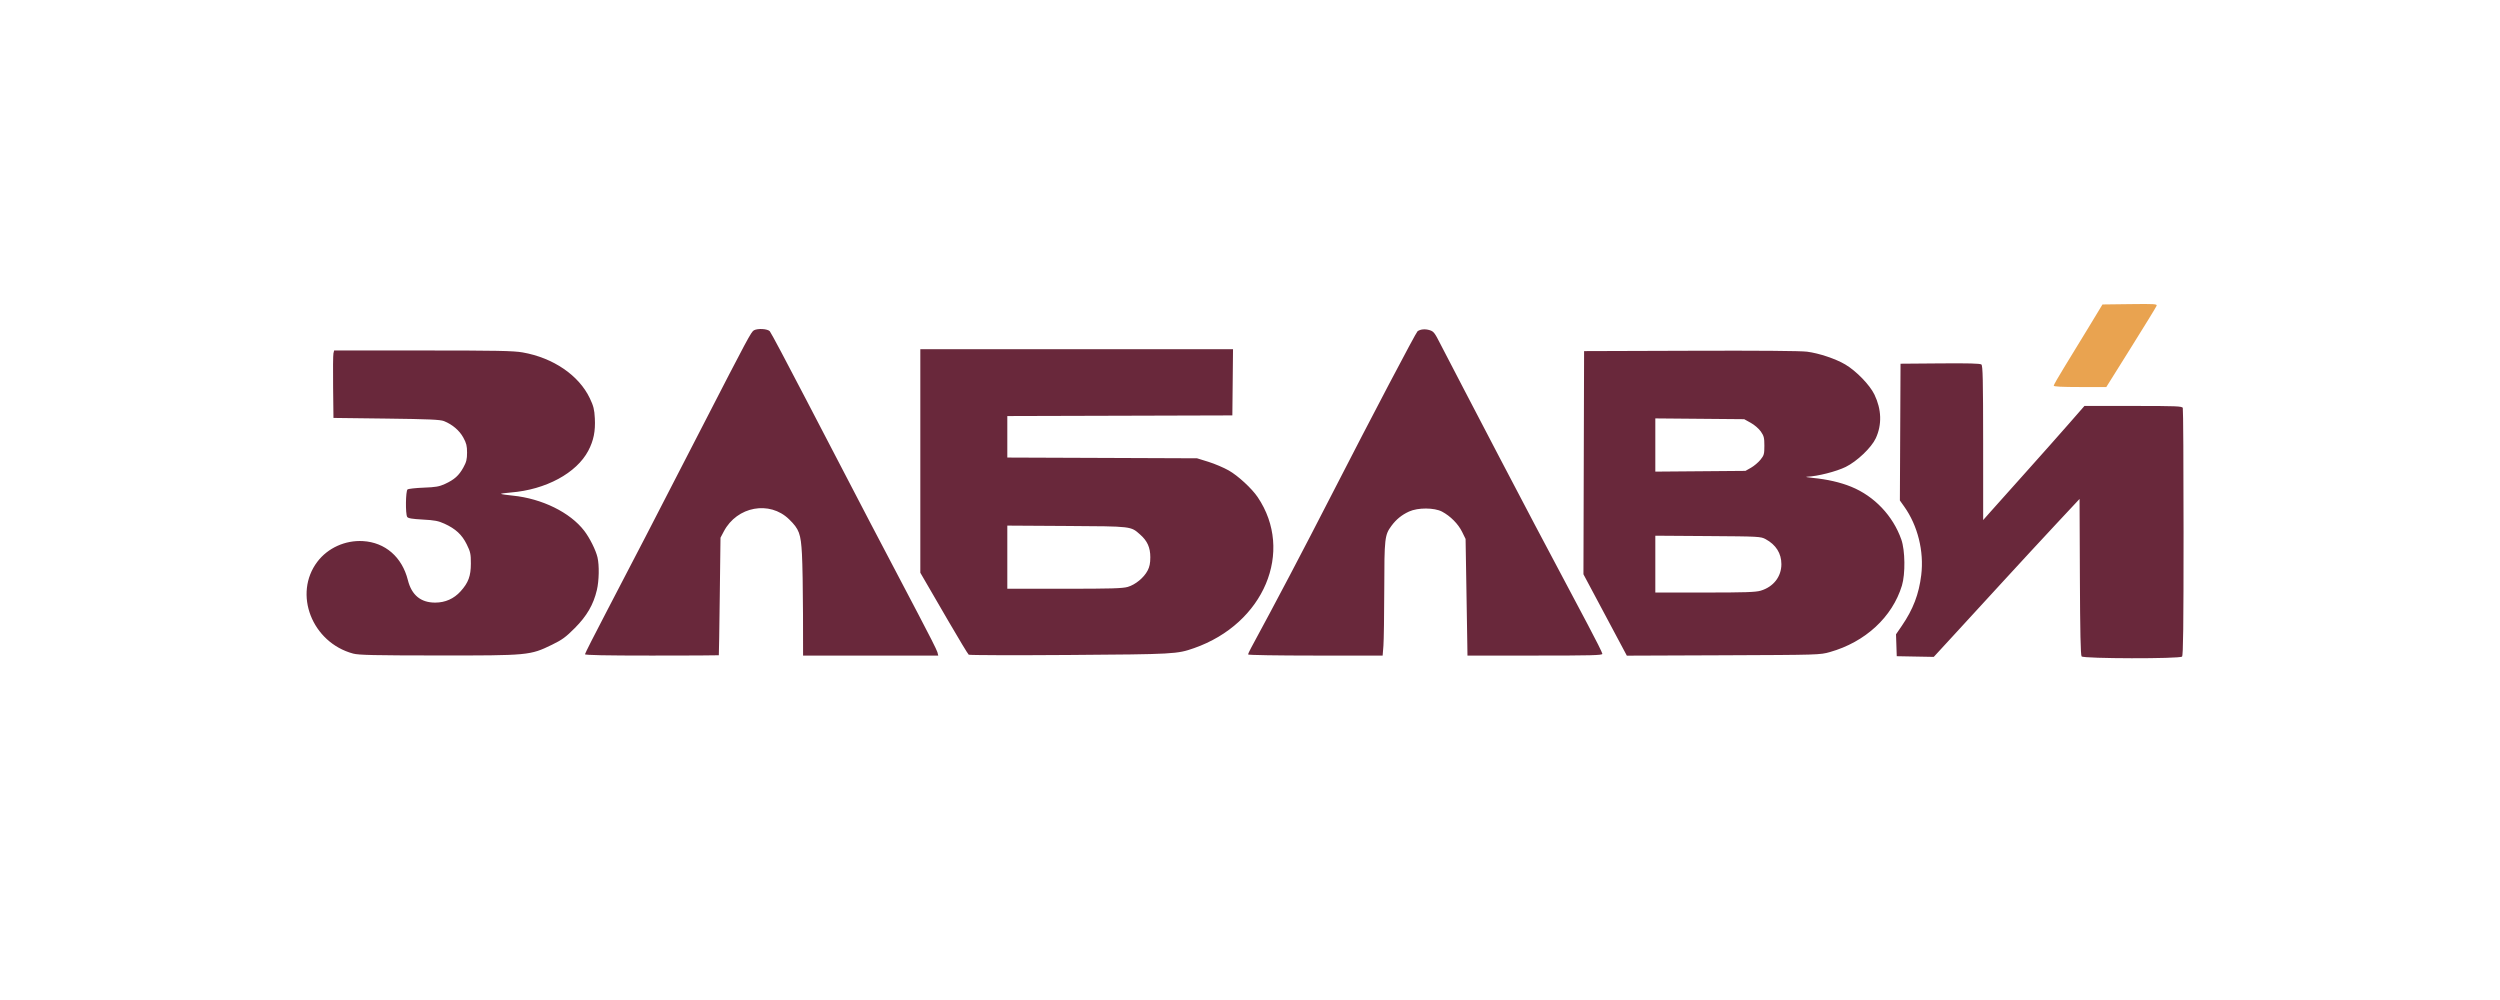
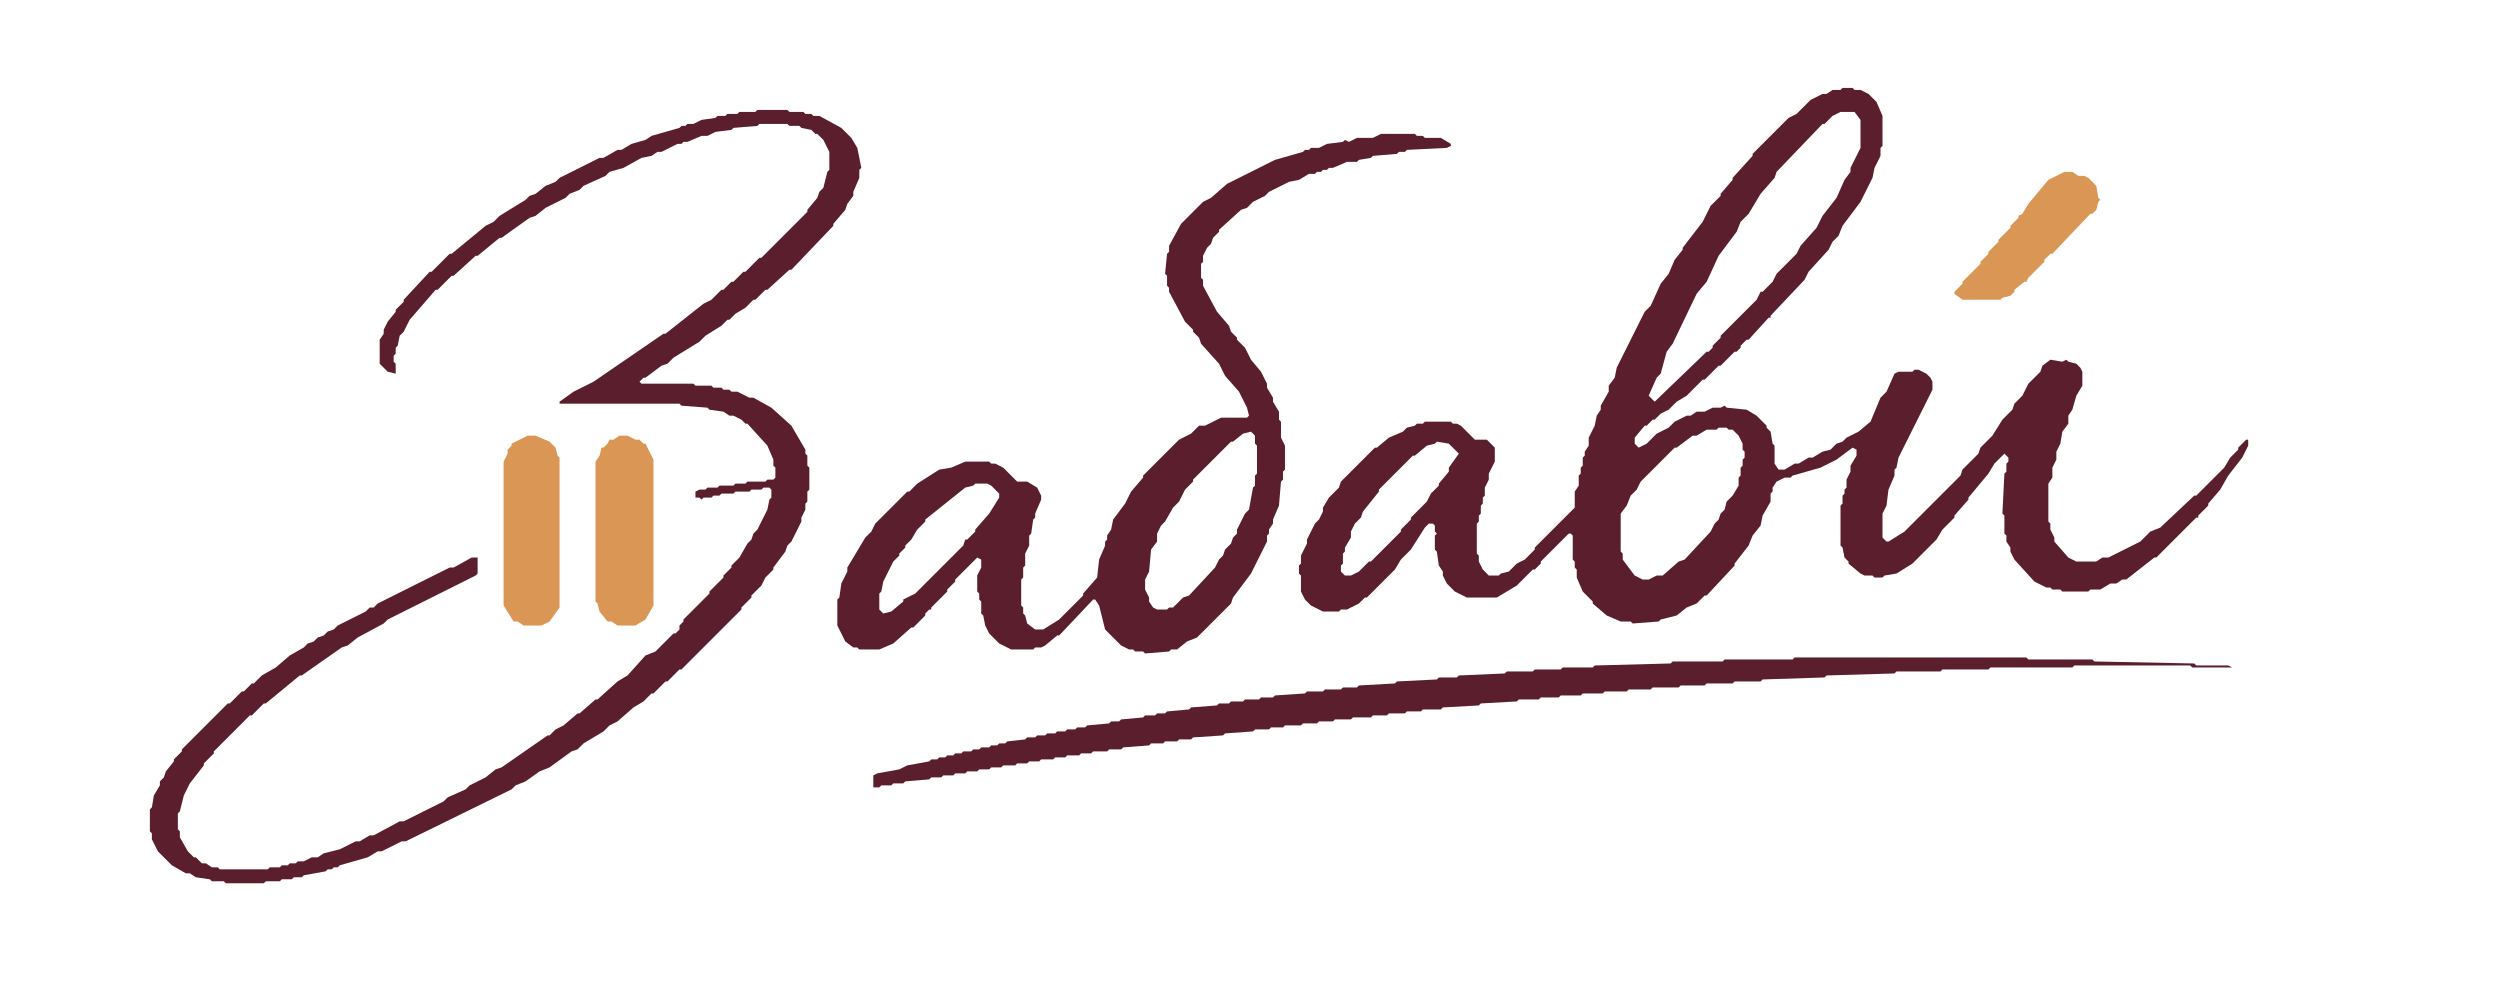
- <svg xmlns="http://www.w3.org/2000/svg" width="1983" height="793" viewBox="0 0 1983 793">
-   <path fill="#69283b" fill-rule="evenodd" d="M1651.13 520.66 C1650.34 519.71 1649.94 501.14 1649.76 457.54 L1649.50 395.76 1630.94 415.63 C1620.73 426.56 1601.87 446.98 1589.01 461.00 C1576.16 475.02 1558.49 494.27 1549.75 503.78 L1533.86 521.05 1519.18 520.78 L1504.50 520.50 1504.21 511.82 L1503.92 503.13 1508.52 496.42 C1517.50 483.30 1522.08 471.32 1523.93 456.13 C1526.23 437.26 1521.14 416.86 1510.37 401.74 L1506.98 396.97 1507.24 342.74 L1507.50 288.50 1538.88 288.24 C1561.20 288.05 1570.66 288.30 1571.63 289.11 C1572.76 290.05 1573.00 300.86 1573.03 351.37 L1573.05 412.50 1578.78 406.03 C1581.92 402.48 1594.40 388.52 1606.50 375.02 C1618.60 361.51 1634.10 344.06 1640.94 336.23 L1653.38 322.00 1692.08 322.00 C1726.45 322.00 1730.85 322.18 1731.39 323.58 C1731.73 324.45 1732.00 368.91 1732.00 422.38 C1732.00 496.66 1731.72 519.88 1730.80 520.80 C1728.95 522.65 1652.67 522.51 1651.13 520.66 Z     M280.11 518.42 C247.43 509.63 232.41 470.99 251.77 445.52 C260.05 434.62 273.84 428.39 287.86 429.20 C305.54 430.22 318.92 441.83 323.52 460.13 C326.51 472.04 333.76 478.01 345.21 477.99 C353.17 477.98 360.05 474.92 365.36 469.03 C371.53 462.19 373.48 456.91 373.49 446.98 C373.50 439.35 373.15 437.76 370.20 431.76 C366.43 424.10 361.42 419.45 352.53 415.39 C347.73 413.19 344.70 412.61 335.31 412.11 C326.77 411.65 323.69 411.12 322.98 410.00 C321.52 407.69 321.75 389.45 323.25 388.24 C323.94 387.69 329.68 387.04 336.00 386.81 C345.62 386.45 348.40 385.97 353.00 383.85 C360.39 380.45 364.02 377.20 367.53 370.83 C369.94 366.47 370.47 364.32 370.47 359.00 C370.47 353.67 369.94 351.52 367.49 347.06 C364.39 341.42 358.86 336.71 352.18 334.02 C349.21 332.83 340.34 332.44 306.50 332.02 L264.50 331.50 264.22 307.00 C264.06 293.52 264.18 281.49 264.49 280.25 L265.04 278.00 335.39 278.00 C393.84 278.00 407.21 278.26 414.45 279.52 C438.76 283.76 459.18 297.67 467.85 315.91 C470.79 322.10 471.45 324.72 471.82 331.78 C472.36 342.04 470.86 349.46 466.65 357.49 C457.31 375.26 432.89 388.44 405.23 390.64 C400.68 391.00 397.18 391.51 397.44 391.77 C397.69 392.03 401.86 392.64 406.70 393.13 C429.92 395.48 452.19 406.43 463.40 421.00 C467.76 426.66 472.63 436.43 473.94 442.13 C475.42 448.54 475.19 460.57 473.44 468.00 C470.72 479.57 465.53 488.53 455.99 498.13 C448.75 505.41 445.89 507.49 437.78 511.44 C420.47 519.86 419.19 519.98 347.50 519.92 C296.63 519.88 284.53 519.61 280.11 518.42 Z     M464.00 518.94 C464.00 518.36 471.81 502.94 481.36 484.69 C500.82 447.51 518.33 413.65 557.50 337.50 C593.03 268.43 595.87 263.14 598.02 261.99 C601.13 260.32 608.81 260.79 610.60 262.75 C611.48 263.71 624.35 287.90 639.19 316.50 C674.34 384.22 710.64 453.70 728.55 487.50 C736.41 502.35 743.15 515.74 743.53 517.25 L744.22 520.00 690.61 520.00 L637.00 520.00 636.94 486.75 C636.90 468.46 636.53 447.20 636.11 439.50 C635.22 423.25 633.90 419.70 625.91 411.91 C610.46 396.86 584.62 401.64 574.15 421.48 L571.50 426.50 570.92 473.00 C570.61 498.57 570.27 519.61 570.17 519.75 C570.08 519.89 546.15 520.00 517.00 520.00 C480.31 520.00 464.00 519.67 464.00 518.94 Z     M768.39 519.30 C767.78 518.86 760.62 507.02 752.47 493.00 C744.33 478.98 735.94 464.53 733.83 460.90 L730.00 454.30 730.00 365.65 L730.00 277.00 854.02 277.00 L978.03 277.00 977.77 303.25 L977.50 329.50 888.25 329.76 L799.00 330.01 799.00 346.47 L799.00 362.93 874.25 363.22 L949.50 363.52 958.50 366.31 C963.45 367.85 970.74 370.95 974.70 373.20 C982.03 377.38 992.93 387.43 997.58 394.31 C1026.72 437.43 1002.62 494.66 947.15 514.09 C933.60 518.83 931.66 518.94 848.36 519.53 C804.99 519.84 769.00 519.74 768.39 519.30 Z     M894.61 465.52 C900.64 463.73 907.30 458.25 910.25 452.64 C911.84 449.62 912.43 446.74 912.43 442.00 C912.43 434.30 910.06 429.01 904.38 424.03 C896.77 417.34 898.36 417.53 846.25 417.20 L799.00 416.91 799.00 441.95 L799.00 467.00 844.32 467.00 C881.38 467.00 890.54 466.73 894.61 465.52 Z     M990.00 519.13 C990.00 518.65 991.07 516.28 992.38 513.88 C1011.94 477.84 1033.50 436.85 1057.14 390.73 C1087.45 331.59 1123.19 263.60 1124.41 262.74 C1126.72 261.13 1130.33 260.78 1133.85 261.84 C1137.19 262.84 1137.97 263.85 1142.71 273.22 C1145.58 278.87 1153.82 294.75 1161.04 308.50 C1168.25 322.25 1180.93 346.55 1189.22 362.50 C1202.84 388.71 1227.58 435.56 1259.38 495.36 C1265.77 507.38 1271.00 517.84 1271.00 518.61 C1271.00 519.78 1262.52 520.00 1217.50 520.00 L1164.00 520.00 1163.88 511.75 C1163.82 507.21 1163.48 486.40 1163.13 465.50 L1162.50 427.50 1159.73 421.86 C1156.65 415.59 1150.46 409.34 1143.85 405.83 C1137.71 402.58 1124.66 402.53 1117.67 405.74 C1111.83 408.42 1107.46 411.98 1103.64 417.17 C1098.34 424.38 1098.06 426.88 1098.00 467.32 C1097.96 487.77 1097.66 507.99 1097.33 512.25 L1096.71 520.00 1043.36 520.00 C1013.58 520.00 990.00 519.61 990.00 519.13 Z     M1273.20 487.79 L1255.99 455.52 1256.24 367.01 L1256.50 278.50 1341.00 278.22 C1394.96 278.03 1428.35 278.30 1433.38 278.96 C1442.98 280.22 1456.05 284.60 1463.71 289.13 C1472.44 294.30 1483.12 305.33 1486.81 313.00 C1492.48 324.77 1492.85 336.86 1487.88 347.60 C1484.43 355.06 1473.03 365.92 1464.00 370.37 C1456.57 374.02 1441.64 377.82 1433.50 378.12 C1431.30 378.21 1433.32 378.64 1437.99 379.09 C1449.33 380.18 1459.76 382.58 1468.34 386.07 C1486.74 393.56 1501.52 409.13 1508.15 428.00 C1511.17 436.62 1511.40 455.30 1508.60 464.50 C1500.99 489.49 1479.50 509.31 1451.45 517.22 C1443.58 519.44 1442.75 519.47 1366.95 519.77 L1290.41 520.07 1273.20 487.79 Z     M1396.57 468.53 C1406.69 465.51 1413.00 457.43 1413.00 447.49 C1413.00 438.93 1408.67 432.07 1400.50 427.66 C1396.61 425.56 1395.33 425.49 1354.75 425.21 L1313.00 424.92 1313.00 447.46 L1313.00 470.00 1352.32 470.00 C1384.03 470.00 1392.59 469.72 1396.57 468.53 Z     M1388.91 371.00 C1391.34 369.62 1394.71 366.77 1396.41 364.66 C1399.23 361.16 1399.50 360.17 1399.50 353.57 C1399.50 347.27 1399.14 345.80 1396.71 342.30 C1395.13 340.03 1391.65 337.01 1388.71 335.39 L1383.50 332.50 1348.25 332.19 L1313.00 331.88 1313.00 352.99 L1313.00 374.09 1348.75 373.80 L1384.50 373.50 1388.91 371.00 Z" />
-   <path fill="#e9a350" fill-rule="evenodd" d="M1629.00 305.93 C1629.00 305.34 1632.80 298.70 1637.43 291.18 C1642.07 283.65 1650.78 269.40 1656.78 259.50 L1667.68 241.50 1689.46 241.23 C1709.51 240.98 1711.18 241.09 1710.58 242.64 C1710.23 243.57 1701.11 258.43 1690.33 275.66 L1670.72 307.00 1649.86 307.00 C1635.66 307.00 1629.00 306.66 1629.00 305.93 Z" />
+ <svg xmlns="http://www.w3.org/2000/svg" width="1251" height="494" viewBox="0 0 1251 494" role="img" aria-label="Забавѝ — векторно лого">
+   <path d="M1117,334 L1115,333 L1099,333 L1098,332 L1048,331 L1047,330 L1015,330 L1014,329 L898,329 L897,330 L863,330 L862,331 L837,331 L836,332 L798,333 L797,334 L782,334 L781,335 L768,335 L767,336 L754,336 L753,337 L730,338 L729,339 L720,339 L719,340 L699,341 L698,342 L680,343 L679,344 L672,344 L671,345 L663,345 L662,346 L654,346 L653,347 L638,348 L637,349 L631,349 L630,350 L623,350 L622,351 L616,351 L615,352 L610,352 L609,353 L596,354 L595,355 L584,356 L583,357 L579,357 L578,358 L573,358 L572,359 L561,360 L560,361 L556,361 L555,362 L544,363 L543,364 L539,364 L538,365 L534,365 L533,366 L529,366 L528,367 L524,367 L523,368 L519,368 L518,369 L514,369 L513,370 L504,371 L503,372 L500,372 L499,373 L496,373 L495,374 L491,374 L490,375 L487,375 L486,376 L482,376 L481,377 L478,377 L477,378 L474,378 L473,379 L470,379 L469,380 L466,380 L465,381 L454,383 L450,385 L439,387 L437,388 L437,394 L440,394 L441,393 L446,393 L447,392 L452,392 L453,391 L465,390 L466,389 L471,389 L472,388 L477,388 L478,387 L483,387 L484,386 L489,386 L490,385 L495,385 L496,384 L501,384 L502,383 L508,383 L509,382 L514,382 L515,381 L520,381 L521,380 L527,380 L528,379 L533,379 L534,378 L540,378 L541,377 L546,377 L547,376 L554,376 L555,375 L561,375 L562,374 L575,373 L576,372 L582,372 L583,371 L589,371 L590,370 L596,370 L597,369 L612,368 L613,367 L627,366 L628,365 L635,365 L636,364 L642,364 L643,363 L651,363 L652,362 L659,362 L660,361 L667,361 L668,360 L676,360 L677,359 L686,359 L687,358 L694,358 L695,357 L703,357 L704,356 L711,356 L712,355 L721,355 L722,354 L740,353 L741,352 L759,351 L760,350 L770,350 L771,349 L780,349 L781,348 L791,348 L792,347 L802,347 L803,346 L814,346 L815,345 L826,345 L827,344 L840,344 L841,343 L853,343 L854,342 L867,342 L868,341 L881,341 L882,340 L913,339 L914,338 L948,337 L949,336 L971,336 L972,335 L995,335 L996,334 L1037,334 L1038,333 L1096,333 L1097,334 Z M726,72 L721,69 L713,69 L712,68 L709,68 L708,67 L691,67 L687,69 L679,69 L675,71 L673,70 L672,71 L664,72 L660,74 L656,74 L655,75 L653,75 L652,76 L638,80 L614,92 L606,99 L602,101 L591,112 L585,123 L585,126 L584,127 L583,137 L584,138 L584,143 L585,144 L585,146 L593,161 L597,165 L597,166 L600,169 L601,172 L610,182 L613,188 L620,196 L624,204 L625,208 L624,209 L611,209 L603,213 L600,213 L596,217 L590,220 L572,238 L572,239 L566,246 L563,252 L557,260 L556,265 L554,268 L554,270 L553,271 L553,273 L550,280 L549,289 L542,297 L542,298 L530,310 L522,315 L518,315 L514,312 L513,308 L512,307 L512,304 L511,303 L511,290 L512,289 L512,284 L513,283 L513,277 L515,273 L515,268 L516,267 L517,260 L518,259 L518,257 L521,250 L521,248 L519,244 L514,241 L509,241 L502,234 L498,232 L496,232 L495,231 L483,231 L476,234 L470,235 L459,242 L455,246 L454,246 L438,262 L436,266 L433,269 L424,284 L424,286 L421,292 L420,299 L419,300 L419,313 L423,321 L427,324 L429,324 L430,325 L440,325 L447,322 L456,314 L457,314 L463,308 L463,307 L465,305 L466,305 L466,304 L474,296 L474,295 L478,291 L478,290 L489,279 L491,280 L491,284 L489,288 L489,296 L490,297 L490,300 L491,301 L491,307 L492,308 L493,313 L495,317 L500,322 L506,325 L517,325 L518,324 L521,324 L523,323 L529,318 L530,318 L547,300 L548,300 L550,303 L553,315 L561,323 L565,325 L567,325 L568,326 L572,326 L573,327 L585,326 L586,325 L589,325 L594,321 L599,319 L616,302 L617,299 L626,287 L634,271 L634,268 L635,267 L635,265 L637,262 L637,260 L640,253 L641,241 L642,240 L642,236 L643,235 L643,223 L641,219 L641,211 L640,210 L640,206 L637,201 L637,199 L634,194 L634,192 L631,186 L626,180 L623,174 L619,170 L619,169 L616,166 L615,163 L609,156 L602,143 L602,140 L601,139 L601,132 L602,131 L602,128 L604,124 L606,122 L607,119 L610,116 L610,115 L621,105 L624,104 L627,101 L633,98 L635,96 L645,91 L650,90 L655,87 L658,87 L659,86 L661,86 L662,85 L664,85 L665,84 L667,84 L674,81 L679,81 L680,80 L686,79 L687,78 L699,77 L700,76 L703,76 L704,75 L724,74 L726,73 Z M496,243 L500,247 L500,249 L495,257 L488,265 L488,266 L484,270 L483,270 L482,273 L458,297 L452,300 L452,301 L446,306 L442,307 L440,305 L440,297 L441,296 L442,291 L447,281 L450,278 L450,277 L453,274 L453,273 L456,270 L459,265 L463,261 L463,260 L483,244 L487,243 L488,242 L494,242 Z M626,216 L628,218 L628,222 L629,223 L629,237 L628,238 L628,243 L627,244 L625,255 L623,257 L619,265 L619,267 L617,269 L616,272 L613,275 L612,278 L610,280 L608,284 L595,298 L592,299 L587,304 L585,304 L584,305 L579,305 L577,304 L575,301 L575,299 L573,295 L573,290 L575,286 L576,275 L579,271 L579,267 L581,263 L583,261 L587,254 L590,251 L593,245 L597,241 L597,240 L616,221 L617,221 L622,217 Z M421,64 L410,58 L407,58 L406,57 L403,57 L402,56 L395,56 L394,55 L379,55 L378,56 L370,56 L369,57 L364,57 L363,58 L359,58 L358,59 L351,60 L347,62 L344,62 L343,63 L341,63 L340,64 L326,68 L323,70 L316,72 L311,75 L309,75 L302,79 L300,79 L280,89 L278,91 L273,93 L268,97 L265,98 L263,100 L250,108 L247,111 L243,113 L226,127 L225,127 L216,136 L215,136 L202,150 L202,151 L198,155 L198,156 L194,161 L192,165 L192,167 L190,170 L190,182 L194,186 L198,187 L198,182 L197,181 L197,178 L198,177 L198,174 L199,173 L200,168 L202,166 L205,160 L218,145 L219,145 L226,138 L227,138 L238,128 L239,128 L250,119 L251,119 L265,109 L268,108 L273,104 L283,99 L285,97 L290,95 L292,93 L303,88 L305,86 L312,84 L321,79 L326,78 L329,76 L331,76 L339,72 L341,72 L342,71 L344,71 L351,68 L354,68 L358,66 L366,65 L367,64 L379,63 L380,62 L394,62 L395,63 L400,63 L401,64 L406,65 L408,67 L409,67 L412,70 L415,76 L415,85 L414,86 L412,94 L410,96 L409,99 L404,105 L404,106 L381,129 L380,129 L373,136 L372,136 L367,141 L366,141 L362,145 L361,145 L356,150 L352,152 L333,167 L332,167 L297,191 L287,196 L280,201 L280,202 L340,202 L341,203 L354,204 L355,205 L362,206 L365,208 L367,208 L371,210 L373,212 L374,212 L384,223 L387,230 L387,233 L388,234 L388,239 L387,240 L384,240 L383,241 L374,241 L373,242 L368,242 L367,243 L360,243 L359,244 L354,244 L353,245 L350,245 L348,246 L348,249 L350,249 L351,250 L352,249 L356,249 L357,248 L360,248 L361,247 L367,247 L368,246 L375,246 L376,245 L381,245 L382,244 L385,244 L386,245 L386,249 L385,250 L384,255 L379,265 L377,267 L376,270 L374,272 L370,279 L366,283 L366,284 L362,288 L362,289 L355,296 L355,297 L342,310 L342,311 L340,313 L340,315 L338,317 L337,317 L328,326 L323,328 L314,338 L309,341 L299,350 L298,350 L290,357 L289,357 L282,363 L278,365 L275,368 L274,368 L251,384 L248,385 L243,389 L235,393 L233,395 L224,399 L222,401 L202,411 L200,411 L187,418 L185,418 L180,421 L178,421 L170,425 L162,427 L159,429 L156,429 L152,431 L149,431 L148,432 L145,432 L144,433 L141,433 L140,434 L135,434 L134,435 L110,435 L109,434 L106,434 L103,432 L101,432 L98,429 L97,429 L94,426 L90,419 L90,416 L89,415 L89,407 L90,406 L92,398 L95,392 L102,383 L102,382 L107,377 L107,376 L125,358 L126,358 L132,352 L133,352 L150,338 L151,338 L171,324 L174,323 L179,319 L192,312 L194,310 L238,288 L239,287 L239,279 L236,279 L227,284 L225,284 L189,302 L187,304 L185,304 L183,306 L169,313 L167,315 L164,316 L162,318 L159,319 L157,321 L154,322 L152,324 L145,328 L138,334 L131,338 L127,342 L126,342 L122,346 L121,346 L115,352 L114,352 L91,375 L91,376 L87,380 L87,381 L83,386 L82,389 L80,391 L80,393 L77,398 L76,404 L75,405 L75,416 L76,417 L76,420 L79,426 L86,433 L93,437 L95,437 L98,439 L105,440 L106,441 L112,441 L113,442 L132,442 L133,441 L140,441 L141,440 L146,440 L147,439 L151,439 L152,438 L163,436 L164,435 L166,435 L167,434 L169,434 L170,433 L184,429 L189,426 L191,426 L201,421 L203,421 L256,395 L258,393 L263,391 L270,386 L275,384 L286,376 L289,375 L292,372 L302,366 L305,363 L309,361 L317,354 L322,351 L326,347 L327,347 L333,341 L334,341 L340,335 L341,335 L371,305 L371,304 L376,299 L376,298 L381,293 L383,289 L387,285 L387,284 L393,276 L394,273 L396,271 L401,261 L401,259 L403,255 L403,252 L404,251 L404,246 L405,245 L405,234 L404,233 L404,228 L403,227 L403,225 L396,213 L386,204 L377,199 L375,199 L369,196 L366,196 L365,195 L362,195 L361,194 L357,194 L356,193 L348,193 L347,192 L321,192 L320,191 L322,189 L323,189 L331,183 L334,182 L337,179 L350,171 L353,168 L361,163 L364,160 L365,160 L368,157 L373,154 L377,150 L378,150 L383,145 L384,145 L395,135 L396,135 L417,113 L417,112 L423,105 L424,102 L427,98 L427,96 L430,89 L430,85 L431,84 L429,74 L426,69 Z M1125,220 L1124,220 L1120,224 L1120,225 L1116,229 L1113,234 L1099,248 L1098,248 L1081,264 L1076,266 L1071,271 L1055,279 L1052,279 L1049,281 L1039,281 L1035,279 L1028,271 L1028,269 L1026,265 L1026,262 L1025,261 L1025,242 L1027,239 L1027,234 L1029,230 L1029,226 L1031,222 L1032,216 L1035,212 L1035,208 L1037,205 L1039,198 L1042,193 L1042,186 L1041,184 L1039,182 L1035,181 L1034,180 L1032,181 L1026,180 L1022,183 L1021,186 L1015,192 L1012,198 L1008,202 L1007,205 L1002,210 L997,218 L991,224 L990,227 L982,235 L981,238 L953,266 L945,271 L944,271 L942,269 L942,257 L944,253 L945,245 L948,238 L948,235 L949,234 L950,229 L967,195 L967,191 L966,189 L964,187 L960,185 L958,185 L957,186 L950,186 L948,187 L944,196 L941,199 L936,211 L930,216 L924,219 L922,221 L919,222 L916,225 L912,226 L907,229 L905,229 L900,232 L898,232 L893,235 L890,235 L888,232 L888,223 L887,222 L886,216 L884,214 L884,213 L879,208 L874,205 L864,204 L863,203 L861,204 L857,204 L853,206 L849,206 L846,208 L844,208 L838,211 L835,214 L829,217 L824,222 L820,224 L818,222 L818,219 L823,213 L824,213 L827,210 L828,210 L831,207 L835,205 L839,201 L844,198 L852,190 L853,190 L860,183 L861,183 L868,176 L869,176 L871,174 L871,173 L874,170 L875,170 L885,159 L886,159 L886,158 L903,140 L905,136 L915,125 L917,121 L920,118 L922,113 L931,101 L937,89 L938,84 L941,78 L941,74 L942,73 L942,58 L939,51 L935,47 L931,45 L928,45 L927,44 L922,44 L921,45 L917,45 L914,47 L912,47 L906,50 L899,57 L895,59 L877,77 L877,78 L867,89 L867,90 L861,97 L861,98 L856,103 L852,111 L842,124 L842,125 L838,130 L835,137 L831,142 L826,153 L823,156 L809,184 L808,189 L805,193 L805,196 L801,203 L801,205 L799,208 L798,213 L795,219 L795,223 L793,226 L793,228 L792,229 L792,233 L791,234 L791,237 L790,238 L790,243 L788,246 L788,254 L768,274 L768,275 L763,280 L759,282 L755,286 L751,287 L750,288 L745,288 L742,285 L740,281 L740,278 L739,277 L739,262 L740,261 L740,258 L741,257 L741,253 L742,252 L742,249 L743,248 L743,244 L745,240 L745,237 L748,231 L748,224 L744,220 L738,220 L731,213 L729,212 L727,212 L726,211 L713,211 L712,212 L709,212 L708,213 L704,214 L702,216 L695,219 L689,224 L688,224 L671,241 L670,244 L665,249 L662,254 L662,256 L660,260 L658,262 L654,270 L654,272 L651,278 L651,282 L650,283 L650,287 L651,288 L651,296 L653,300 L656,303 L662,306 L670,306 L671,305 L674,305 L680,302 L683,299 L684,299 L698,285 L701,280 L706,275 L713,264 L715,262 L717,262 L718,263 L718,266 L719,267 L718,268 L718,275 L719,276 L720,283 L722,286 L722,288 L724,292 L728,296 L734,299 L749,299 L759,293 L767,285 L768,285 L771,282 L771,281 L785,267 L786,267 L787,268 L787,280 L788,281 L788,284 L789,285 L789,289 L792,296 L797,301 L797,302 L804,308 L811,311 L816,311 L817,312 L830,311 L831,310 L839,308 L844,304 L849,302 L853,298 L854,298 L868,283 L868,282 L875,273 L877,268 L881,263 L882,258 L886,251 L886,247 L887,246 L887,244 L889,241 L893,239 L896,239 L897,238 L911,234 L919,230 L927,224 L929,225 L929,228 L926,233 L926,236 L924,240 L924,244 L923,245 L923,247 L922,248 L922,252 L921,253 L921,273 L922,274 L923,279 L925,281 L925,282 L931,287 L933,288 L937,288 L938,289 L942,289 L943,288 L949,287 L957,282 L969,270 L972,265 L978,259 L978,258 L985,250 L985,249 L995,237 L998,232 L1003,227 L1005,229 L1005,231 L1004,232 L1004,236 L1003,237 L1002,257 L1003,258 L1003,267 L1004,268 L1004,271 L1006,274 L1006,276 L1008,280 L1018,291 L1024,294 L1026,294 L1027,295 L1031,295 L1032,296 L1045,296 L1046,295 L1051,295 L1056,292 L1059,292 L1062,290 L1064,290 L1078,279 L1079,279 L1099,259 L1100,259 L1100,258 L1105,253 L1105,252 L1111,245 L1115,238 L1122,229 L1125,223 Z M725,222 L730,227 L725,234 L725,236 L720,242 L720,243 L716,247 L714,251 L706,259 L706,260 L701,265 L701,266 L686,281 L685,281 L680,286 L676,288 L673,288 L671,286 L671,283 L672,282 L672,277 L673,276 L673,274 L676,269 L676,266 L678,262 L681,259 L682,256 L690,246 L690,245 L707,228 L708,228 L714,223 L718,222 L719,221 Z M867,215 L870,218 L872,222 L872,225 L873,226 L873,229 L872,230 L872,233 L871,234 L871,238 L870,239 L870,243 L867,248 L864,251 L863,255 L861,257 L860,260 L858,262 L856,266 L843,280 L840,281 L832,288 L829,288 L825,290 L822,290 L818,288 L812,280 L812,277 L811,276 L811,257 L814,253 L816,248 L819,245 L821,241 L838,224 L839,224 L847,218 L849,218 L854,215 L859,215 L860,214 L864,214 L865,215 Z M928,56 L931,60 L931,74 L926,84 L926,86 L923,90 L919,99 L912,108 L909,114 L901,123 L899,127 L889,137 L887,141 L882,146 L881,146 L879,150 L861,168 L861,169 L857,173 L857,174 L855,176 L854,176 L828,201 L825,198 L829,189 L831,187 L834,176 L837,172 L849,147 L854,141 L860,128 L869,116 L871,111 L875,107 L881,97 L888,89 L889,86 L912,62 L913,62 L917,58 L921,56 Z" fill="#5A1E2D" fill-rule="evenodd" />
+   <path d="M310,218 L307,220 L305,220 L304,222 L302,224 L301,224 L300,228 L298,231 L298,301 L299,302 L300,306 L304,311 L306,311 L309,313 L318,313 L323,310 L327,303 L327,230 L323,222 L322,222 L320,220 L318,220 L314,218 Z M264,218 L256,222 L256,223 L254,225 L254,227 L252,231 L252,303 L257,311 L259,311 L262,313 L271,313 L275,311 L280,304 L280,229 L279,228 L278,224 L275,221 L268,218 Z M1049,93 L1045,89 L1043,88 L1040,88 L1037,86 L1033,86 L1025,90 L1015,102 L1012,107 L1010,108 L1010,109 L1006,113 L1006,114 L1000,120 L1000,121 L995,126 L995,127 L991,131 L991,132 L982,141 L982,142 L978,146 L978,147 L982,150 L1001,150 L1002,149 L1006,148 L1008,146 L1008,145 L1013,141 L1014,141 L1015,139 L1023,131 L1023,130 L1026,127 L1027,127 L1046,107 L1047,107 L1049,105 L1050,101 L1051,100 L1050,99 Z" fill="#DA9654" fill-rule="evenodd" />
</svg>
